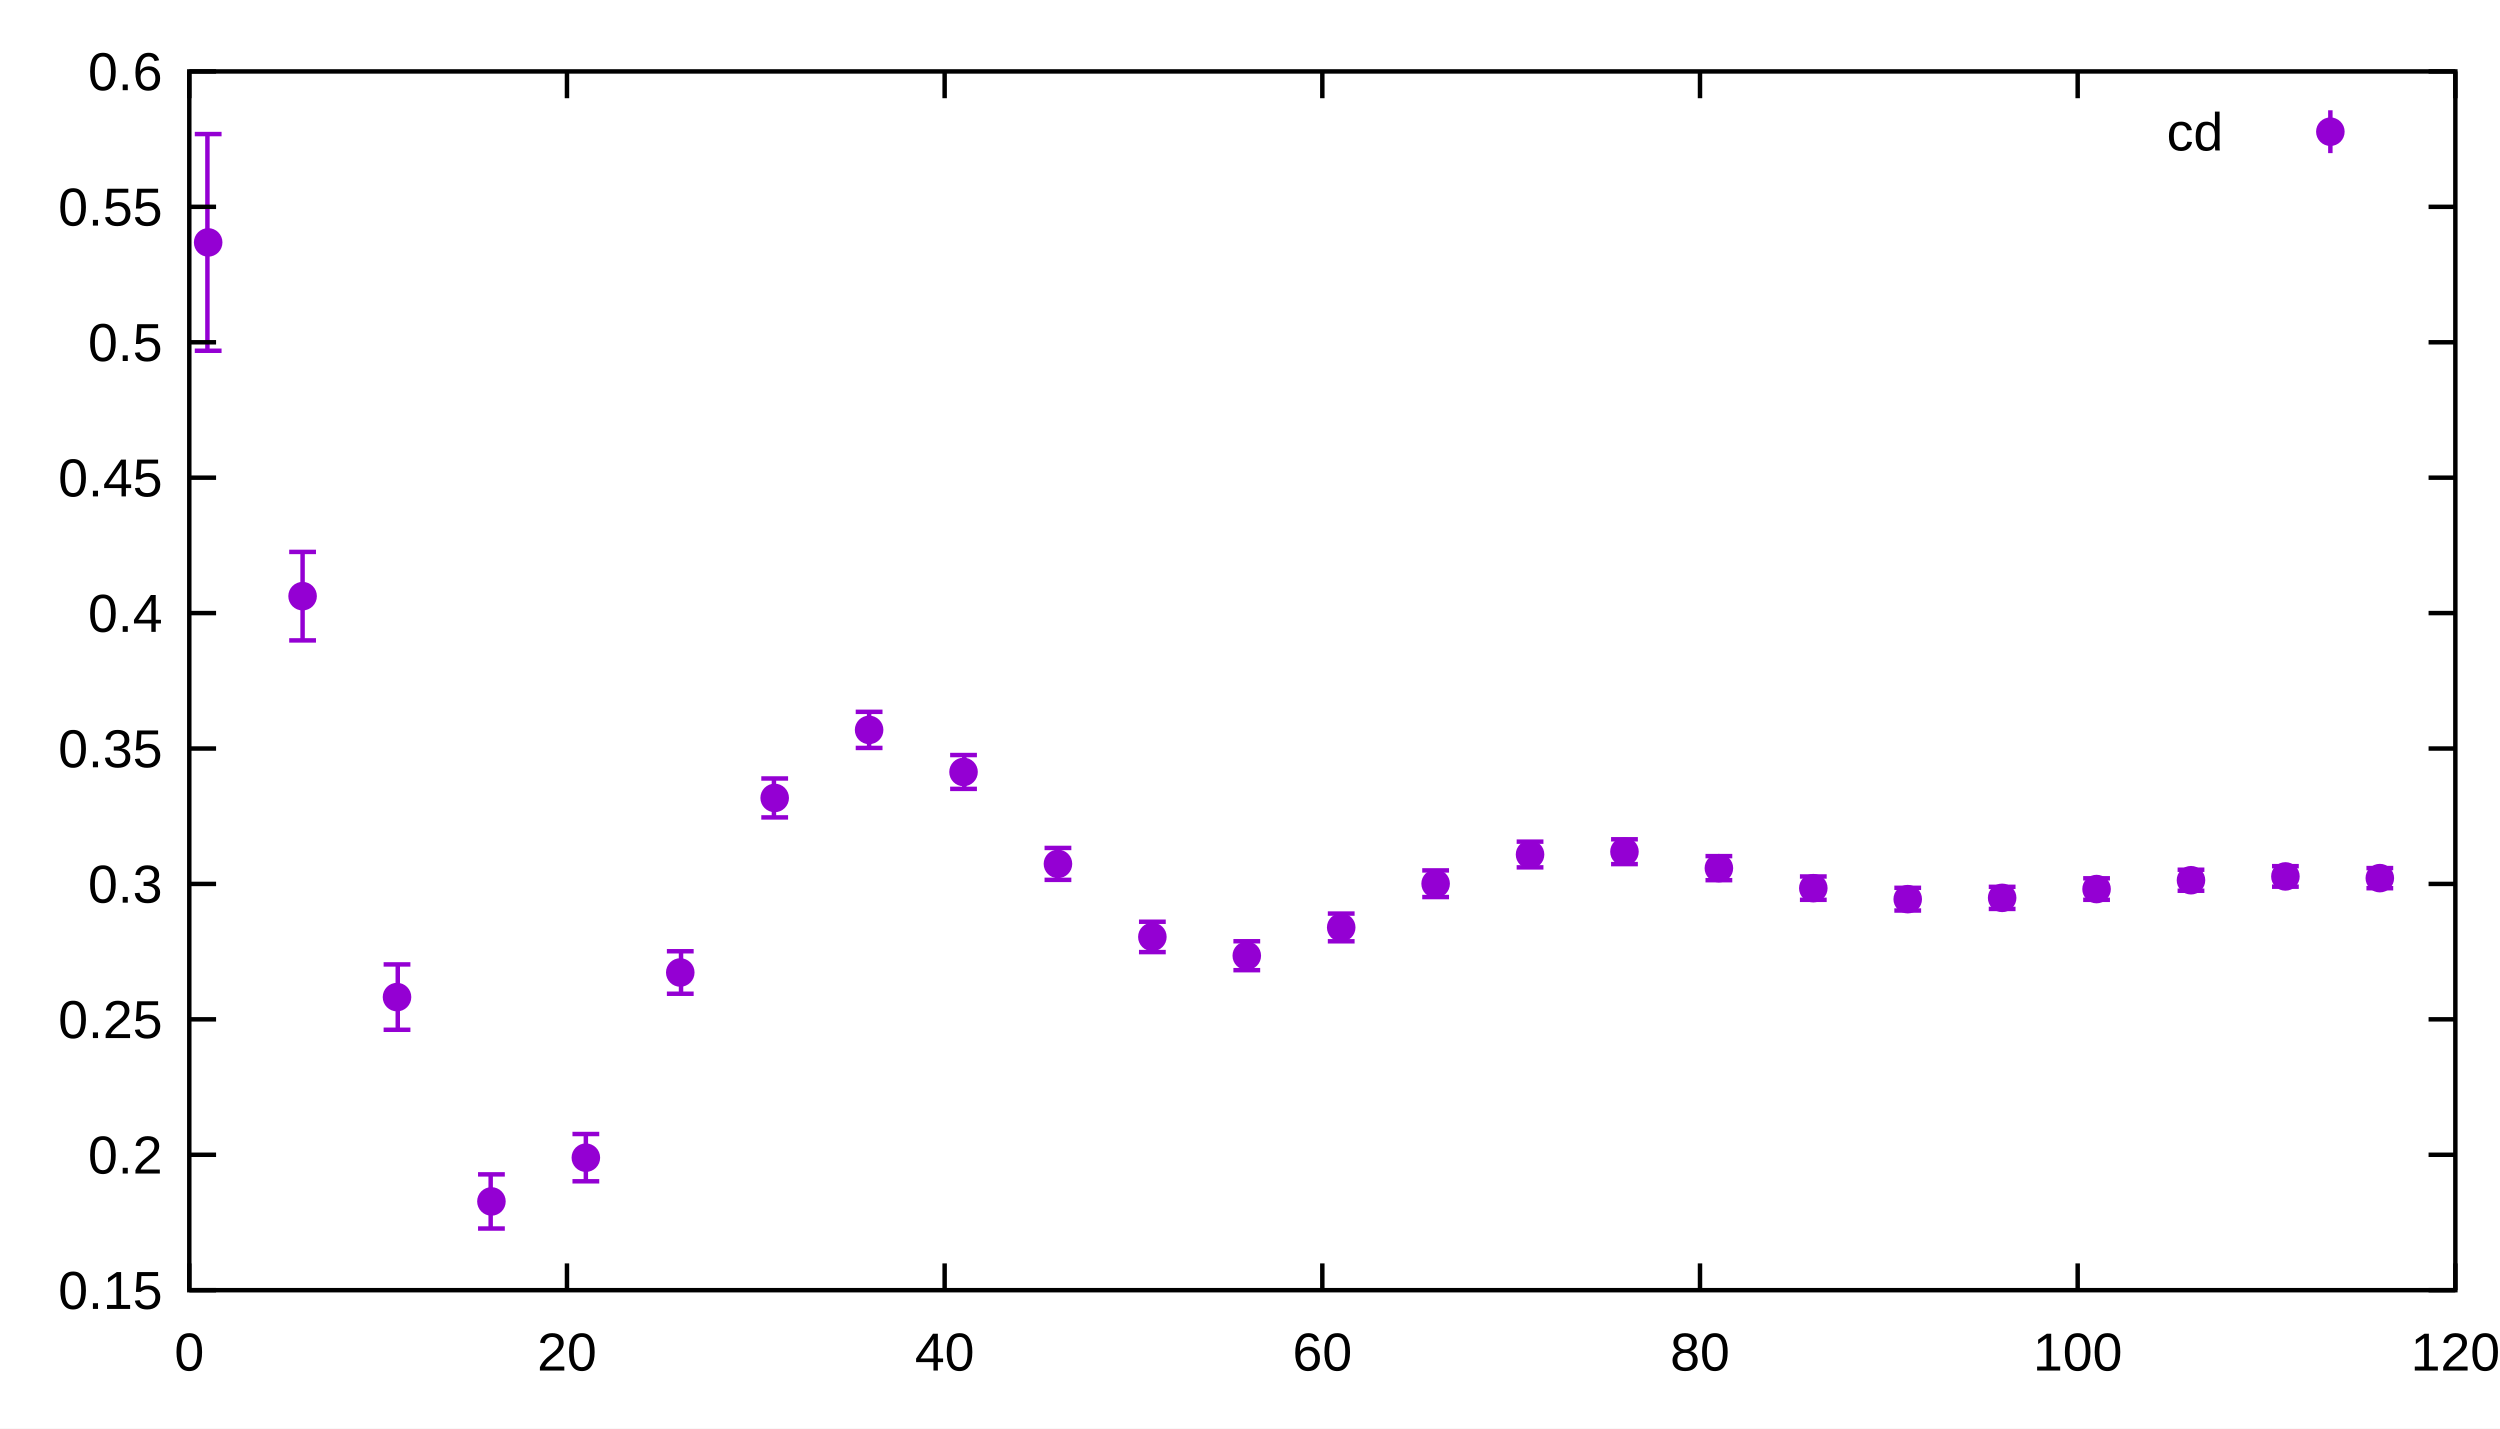
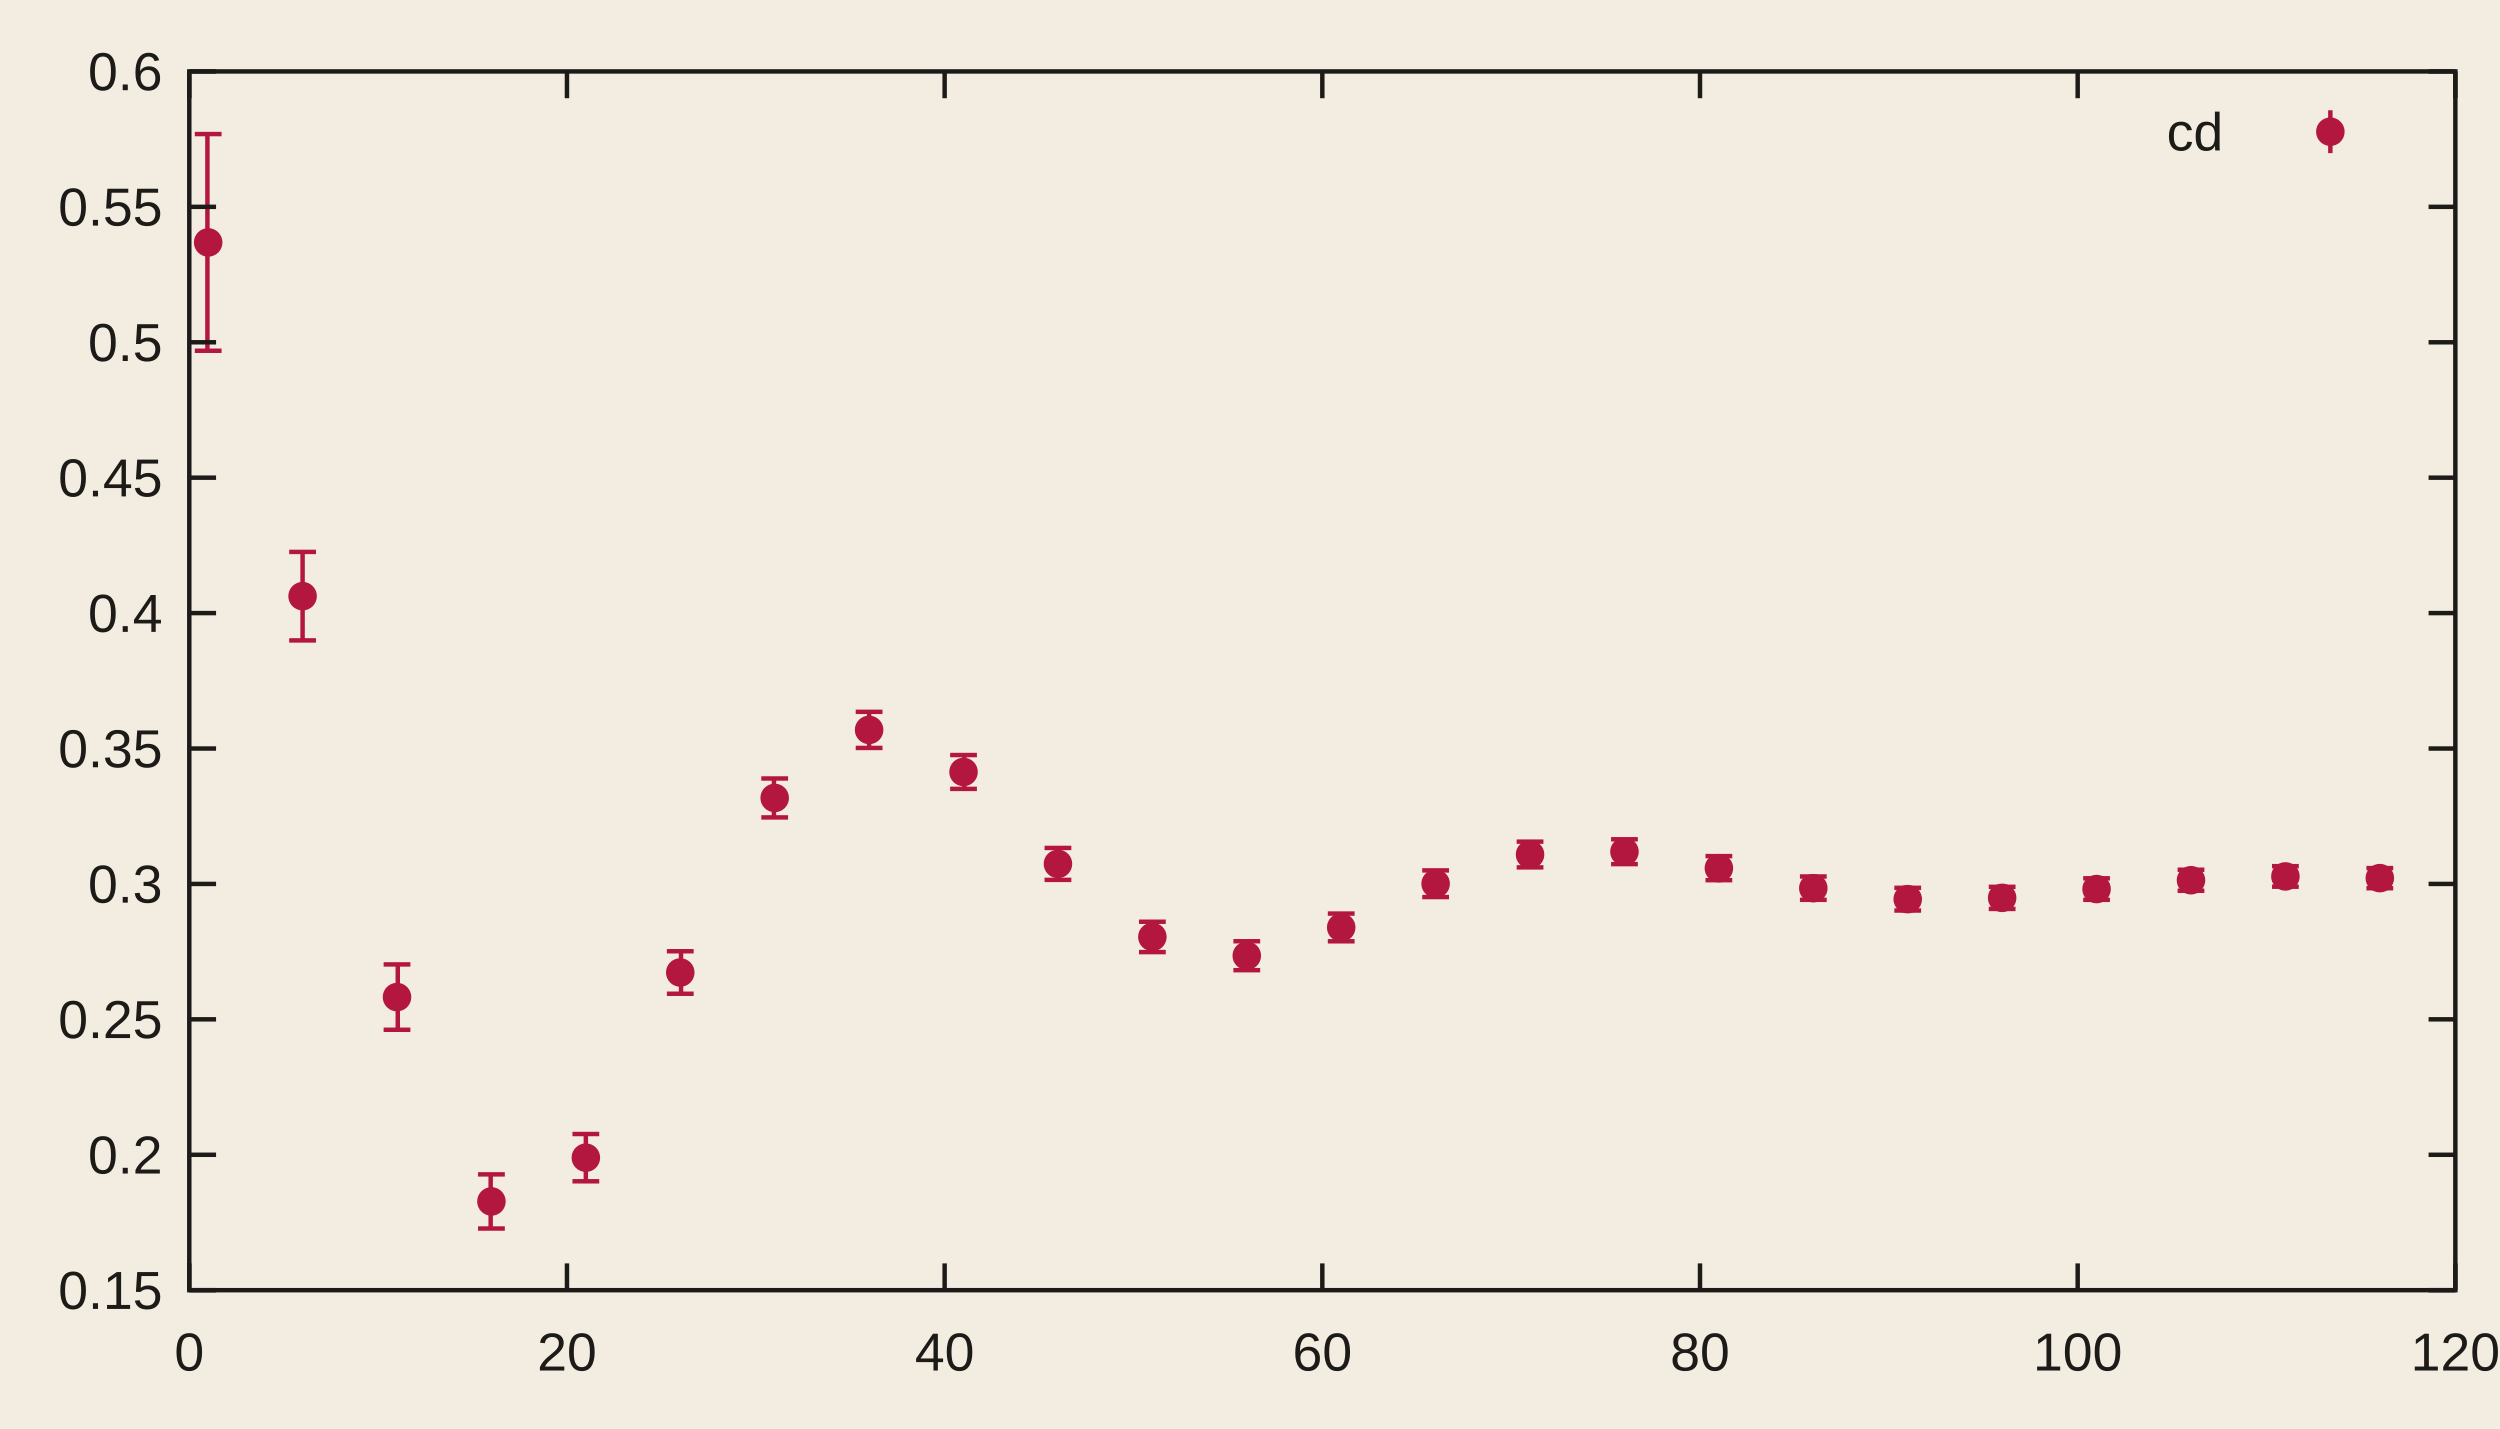
- <svg xmlns="http://www.w3.org/2000/svg" width="560" height="320" viewBox="0 0 560 320" font-family="Arial,Helvetica,sans-serif" font-size="12">
-   <rect x="0" y="0" width="560" height="320" fill="white" stroke="none" stroke-width="0" />
+ <svg xmlns="http://www.w3.org/2000/svg" width="560" height="320" viewBox="0 0 560 320" font-family="Arial,Helvetica,sans-serif" font-size="12" fill="#1d1b18" data-theme="washi" data-frame="#1d1b18" data-grid-color="#a69a85">
+   <rect x="0" y="0" width="560" height="320" fill="#f3ede1" stroke="none" stroke-width="0" />
  <g class="fs-axes" data-area="42.4 550 16 289" data-x="0 1.2e2" data-y="1.5e-1 6e-1" data-log="0 0" data-grid="0" data-font-size="12">
    <g class="fs-grid" display="none">
-       <polyline fill="none" stroke="#a0a0a0" stroke-width="0.5" stroke-dasharray="2,3" points="42.4,289 42.4,16" />
-       <polyline fill="none" stroke="#a0a0a0" stroke-width="0.5" stroke-dasharray="2,3" points="127,289 127,16" />
-       <polyline fill="none" stroke="#a0a0a0" stroke-width="0.5" stroke-dasharray="2,3" points="211.6,289 211.6,16" />
-       <polyline fill="none" stroke="#a0a0a0" stroke-width="0.5" stroke-dasharray="2,3" points="296.2,289 296.2,16" />
-       <polyline fill="none" stroke="#a0a0a0" stroke-width="0.5" stroke-dasharray="2,3" points="380.8,289 380.8,16" />
-       <polyline fill="none" stroke="#a0a0a0" stroke-width="0.5" stroke-dasharray="2,3" points="465.4,289 465.4,16" />
-       <polyline fill="none" stroke="#a0a0a0" stroke-width="0.5" stroke-dasharray="2,3" points="550,289 550,16" />
-       <polyline fill="none" stroke="#a0a0a0" stroke-width="0.5" stroke-dasharray="2,3" points="42.4,289 550,289" />
-       <polyline fill="none" stroke="#a0a0a0" stroke-width="0.5" stroke-dasharray="2,3" points="42.4,258.67 550,258.67" />
-       <polyline fill="none" stroke="#a0a0a0" stroke-width="0.5" stroke-dasharray="2,3" points="42.4,228.33 550,228.33" />
-       <polyline fill="none" stroke="#a0a0a0" stroke-width="0.5" stroke-dasharray="2,3" points="42.4,198 550,198" />
-       <polyline fill="none" stroke="#a0a0a0" stroke-width="0.5" stroke-dasharray="2,3" points="42.4,167.67 550,167.67" />
-       <polyline fill="none" stroke="#a0a0a0" stroke-width="0.5" stroke-dasharray="2,3" points="42.4,137.33 550,137.33" />
-       <polyline fill="none" stroke="#a0a0a0" stroke-width="0.5" stroke-dasharray="2,3" points="42.4,107 550,107" />
-       <polyline fill="none" stroke="#a0a0a0" stroke-width="0.5" stroke-dasharray="2,3" points="42.4,76.67 550,76.67" />
-       <polyline fill="none" stroke="#a0a0a0" stroke-width="0.5" stroke-dasharray="2,3" points="42.4,46.33 550,46.33" />
-       <polyline fill="none" stroke="#a0a0a0" stroke-width="0.5" stroke-dasharray="2,3" points="42.4,16 550,16" />
+       <polyline fill="none" stroke="#a69a85" stroke-width="0.5" stroke-dasharray="2,3" points="42.4,289 42.4,16" />
+       <polyline fill="none" stroke="#a69a85" stroke-width="0.5" stroke-dasharray="2,3" points="127,289 127,16" />
+       <polyline fill="none" stroke="#a69a85" stroke-width="0.5" stroke-dasharray="2,3" points="211.6,289 211.6,16" />
+       <polyline fill="none" stroke="#a69a85" stroke-width="0.5" stroke-dasharray="2,3" points="296.2,289 296.2,16" />
+       <polyline fill="none" stroke="#a69a85" stroke-width="0.5" stroke-dasharray="2,3" points="380.8,289 380.8,16" />
+       <polyline fill="none" stroke="#a69a85" stroke-width="0.5" stroke-dasharray="2,3" points="465.4,289 465.4,16" />
+       <polyline fill="none" stroke="#a69a85" stroke-width="0.5" stroke-dasharray="2,3" points="550,289 550,16" />
+       <polyline fill="none" stroke="#a69a85" stroke-width="0.5" stroke-dasharray="2,3" points="42.4,289 550,289" />
+       <polyline fill="none" stroke="#a69a85" stroke-width="0.5" stroke-dasharray="2,3" points="42.4,258.67 550,258.67" />
+       <polyline fill="none" stroke="#a69a85" stroke-width="0.5" stroke-dasharray="2,3" points="42.4,228.33 550,228.33" />
+       <polyline fill="none" stroke="#a69a85" stroke-width="0.5" stroke-dasharray="2,3" points="42.4,198 550,198" />
+       <polyline fill="none" stroke="#a69a85" stroke-width="0.5" stroke-dasharray="2,3" points="42.4,167.67 550,167.67" />
+       <polyline fill="none" stroke="#a69a85" stroke-width="0.5" stroke-dasharray="2,3" points="42.4,137.33 550,137.33" />
+       <polyline fill="none" stroke="#a69a85" stroke-width="0.5" stroke-dasharray="2,3" points="42.4,107 550,107" />
+       <polyline fill="none" stroke="#a69a85" stroke-width="0.5" stroke-dasharray="2,3" points="42.4,76.67 550,76.67" />
+       <polyline fill="none" stroke="#a69a85" stroke-width="0.5" stroke-dasharray="2,3" points="42.4,46.33 550,46.33" />
+       <polyline fill="none" stroke="#a69a85" stroke-width="0.5" stroke-dasharray="2,3" points="42.4,16 550,16" />
    </g>
    <svg class="fs-plot" x="42.4" y="16" width="507.6" height="273" viewBox="0 0 1 1" preserveAspectRatio="none" overflow="hidden">
      <g class="fs-series" data-series="1">
-         <path class="fs-ybars" data-cap="6" fill="none" stroke="#9400d3" stroke-width="1" vector-effect="non-scaling-stroke" d="M0.008,0.229L0.008,0.051M0.05,0.467L0.05,0.394M0.092,0.786L0.092,0.733M0.133,0.949L0.133,0.905 M0.175,0.911L0.175,0.872M0.217,0.757L0.217,0.722M0.258,0.612L0.258,0.58M0.3,0.555L0.3,0.525 M0.342,0.589L0.342,0.561M0.383,0.663L0.383,0.637M0.425,0.723L0.425,0.698M0.467,0.737L0.467,0.714 M0.508,0.714L0.508,0.691M0.55,0.677L0.55,0.656M0.592,0.653L0.592,0.632M0.633,0.65L0.633,0.63 M0.675,0.664L0.675,0.644M0.717,0.68L0.717,0.661M0.758,0.688L0.758,0.67M0.8,0.687L0.8,0.669 M0.842,0.68L0.842,0.662M0.883,0.672L0.883,0.655M0.925,0.669L0.925,0.652M0.967,0.67L0.967,0.654" />
-         <path class="fs-pts" data-pt="7" data-size="5.4" data-lw="1" data-color="#9400d3" fill="none" stroke="none" d="M0.008,0.14 M0.05,0.431 M0.092,0.76 M0.133,0.927 M0.175,0.891 M0.217,0.739 M0.258,0.596 M0.3,0.54 M0.342,0.575 M0.383,0.65 M0.425,0.71 M0.467,0.726 M0.508,0.702 M0.55,0.666 M0.592,0.643 M0.633,0.64 M0.675,0.654 M0.717,0.67 M0.758,0.679 M0.8,0.678 M0.842,0.671 M0.883,0.664 M0.925,0.661 M0.967,0.662" />
+         <path class="fs-ybars" data-cap="6" fill="none" stroke="#b3163f" stroke-width="1" vector-effect="non-scaling-stroke" d="M0.008,0.229L0.008,0.051M0.05,0.467L0.05,0.394M0.092,0.786L0.092,0.733M0.133,0.949L0.133,0.905 M0.175,0.911L0.175,0.872M0.217,0.757L0.217,0.722M0.258,0.612L0.258,0.58M0.3,0.555L0.3,0.525 M0.342,0.589L0.342,0.561M0.383,0.663L0.383,0.637M0.425,0.723L0.425,0.698M0.467,0.737L0.467,0.714 M0.508,0.714L0.508,0.691M0.55,0.677L0.55,0.656M0.592,0.653L0.592,0.632M0.633,0.65L0.633,0.63 M0.675,0.664L0.675,0.644M0.717,0.68L0.717,0.661M0.758,0.688L0.758,0.67M0.8,0.687L0.8,0.669 M0.842,0.68L0.842,0.662M0.883,0.672L0.883,0.655M0.925,0.669L0.925,0.652M0.967,0.67L0.967,0.654" />
+         <path class="fs-pts" data-pt="7" data-size="5.4" data-lw="1" data-color="#b3163f" fill="none" stroke="none" d="M0.008,0.14 M0.05,0.431 M0.092,0.76 M0.133,0.927 M0.175,0.891 M0.217,0.739 M0.258,0.596 M0.3,0.54 M0.342,0.575 M0.383,0.65 M0.425,0.71 M0.467,0.726 M0.508,0.702 M0.55,0.666 M0.592,0.643 M0.633,0.64 M0.675,0.654 M0.717,0.67 M0.758,0.679 M0.8,0.678 M0.842,0.671 M0.883,0.664 M0.925,0.661 M0.967,0.662" />
      </g>
    </svg>
    <svg class="fs-caps" x="42.4" y="16" width="507.6" height="273" viewBox="0 0 507.6 273" overflow="hidden">
      <g data-series="1">
-         <line x1="1.23" y1="62.57" x2="7.23" y2="62.57" stroke="#9400d3" stroke-width="1" />
-         <line x1="1.23" y1="14.03" x2="7.23" y2="14.03" stroke="#9400d3" stroke-width="1" />
-         <line x1="22.38" y1="127.45" x2="28.38" y2="127.45" stroke="#9400d3" stroke-width="1" />
-         <line x1="22.38" y1="107.63" x2="28.38" y2="107.63" stroke="#9400d3" stroke-width="1" />
-         <line x1="43.53" y1="214.67" x2="49.53" y2="214.67" stroke="#9400d3" stroke-width="1" />
-         <line x1="43.53" y1="200.03" x2="49.53" y2="200.03" stroke="#9400d3" stroke-width="1" />
-         <line x1="64.68" y1="259.19" x2="70.68" y2="259.19" stroke="#9400d3" stroke-width="1" />
-         <line x1="64.68" y1="247.06" x2="70.68" y2="247.06" stroke="#9400d3" stroke-width="1" />
-         <line x1="85.83" y1="248.61" x2="91.83" y2="248.61" stroke="#9400d3" stroke-width="1" />
-         <line x1="85.83" y1="238.02" x2="91.83" y2="238.02" stroke="#9400d3" stroke-width="1" />
-         <line x1="106.98" y1="206.6" x2="112.98" y2="206.6" stroke="#9400d3" stroke-width="1" />
-         <line x1="106.98" y1="197.08" x2="112.98" y2="197.08" stroke="#9400d3" stroke-width="1" />
-         <line x1="128.13" y1="167.1" x2="134.13" y2="167.1" stroke="#9400d3" stroke-width="1" />
-         <line x1="128.13" y1="158.38" x2="134.13" y2="158.38" stroke="#9400d3" stroke-width="1" />
-         <line x1="149.28" y1="151.54" x2="155.28" y2="151.54" stroke="#9400d3" stroke-width="1" />
-         <line x1="149.28" y1="143.45" x2="155.28" y2="143.45" stroke="#9400d3" stroke-width="1" />
-         <line x1="170.43" y1="160.71" x2="176.43" y2="160.71" stroke="#9400d3" stroke-width="1" />
-         <line x1="170.43" y1="153.13" x2="176.43" y2="153.13" stroke="#9400d3" stroke-width="1" />
-         <line x1="191.58" y1="181.09" x2="197.58" y2="181.09" stroke="#9400d3" stroke-width="1" />
-         <line x1="191.58" y1="173.94" x2="197.58" y2="173.94" stroke="#9400d3" stroke-width="1" />
-         <line x1="212.73" y1="197.27" x2="218.73" y2="197.27" stroke="#9400d3" stroke-width="1" />
-         <line x1="212.73" y1="190.47" x2="218.73" y2="190.47" stroke="#9400d3" stroke-width="1" />
-         <line x1="233.88" y1="201.32" x2="239.88" y2="201.32" stroke="#9400d3" stroke-width="1" />
-         <line x1="233.88" y1="194.84" x2="239.88" y2="194.84" stroke="#9400d3" stroke-width="1" />
-         <line x1="255.03" y1="194.85" x2="261.03" y2="194.85" stroke="#9400d3" stroke-width="1" />
-         <line x1="255.03" y1="188.64" x2="261.03" y2="188.64" stroke="#9400d3" stroke-width="1" />
-         <line x1="276.18" y1="184.94" x2="282.18" y2="184.94" stroke="#9400d3" stroke-width="1" />
-         <line x1="276.18" y1="178.97" x2="282.18" y2="178.97" stroke="#9400d3" stroke-width="1" />
-         <line x1="297.33" y1="178.29" x2="303.33" y2="178.29" stroke="#9400d3" stroke-width="1" />
-         <line x1="297.33" y1="172.53" x2="303.33" y2="172.53" stroke="#9400d3" stroke-width="1" />
-         <line x1="318.48" y1="177.56" x2="324.48" y2="177.56" stroke="#9400d3" stroke-width="1" />
-         <line x1="318.48" y1="172" x2="324.48" y2="172" stroke="#9400d3" stroke-width="1" />
-         <line x1="339.63" y1="181.16" x2="345.63" y2="181.16" stroke="#9400d3" stroke-width="1" />
-         <line x1="339.63" y1="175.77" x2="345.63" y2="175.77" stroke="#9400d3" stroke-width="1" />
-         <line x1="360.78" y1="185.56" x2="366.78" y2="185.56" stroke="#9400d3" stroke-width="1" />
-         <line x1="360.78" y1="180.33" x2="366.78" y2="180.33" stroke="#9400d3" stroke-width="1" />
-         <line x1="381.93" y1="187.96" x2="387.93" y2="187.96" stroke="#9400d3" stroke-width="1" />
-         <line x1="381.93" y1="182.87" x2="387.93" y2="182.87" stroke="#9400d3" stroke-width="1" />
-         <line x1="403.08" y1="187.6" x2="409.08" y2="187.6" stroke="#9400d3" stroke-width="1" />
-         <line x1="403.08" y1="182.65" x2="409.08" y2="182.65" stroke="#9400d3" stroke-width="1" />
-         <line x1="424.23" y1="185.56" x2="430.23" y2="185.56" stroke="#9400d3" stroke-width="1" />
-         <line x1="424.23" y1="180.74" x2="430.23" y2="180.74" stroke="#9400d3" stroke-width="1" />
-         <line x1="445.38" y1="183.53" x2="451.38" y2="183.53" stroke="#9400d3" stroke-width="1" />
-         <line x1="445.38" y1="178.82" x2="451.38" y2="178.82" stroke="#9400d3" stroke-width="1" />
-         <line x1="466.53" y1="182.62" x2="472.53" y2="182.62" stroke="#9400d3" stroke-width="1" />
-         <line x1="466.53" y1="178.02" x2="472.53" y2="178.02" stroke="#9400d3" stroke-width="1" />
-         <line x1="487.68" y1="182.96" x2="493.68" y2="182.96" stroke="#9400d3" stroke-width="1" />
-         <line x1="487.68" y1="178.45" x2="493.68" y2="178.45" stroke="#9400d3" stroke-width="1" />
+         <line x1="1.23" y1="62.57" x2="7.23" y2="62.57" stroke="#b3163f" stroke-width="1" />
+         <line x1="1.23" y1="14.03" x2="7.23" y2="14.03" stroke="#b3163f" stroke-width="1" />
+         <line x1="22.38" y1="127.45" x2="28.38" y2="127.45" stroke="#b3163f" stroke-width="1" />
+         <line x1="22.38" y1="107.63" x2="28.38" y2="107.63" stroke="#b3163f" stroke-width="1" />
+         <line x1="43.53" y1="214.67" x2="49.53" y2="214.67" stroke="#b3163f" stroke-width="1" />
+         <line x1="43.53" y1="200.03" x2="49.53" y2="200.03" stroke="#b3163f" stroke-width="1" />
+         <line x1="64.68" y1="259.19" x2="70.68" y2="259.19" stroke="#b3163f" stroke-width="1" />
+         <line x1="64.68" y1="247.06" x2="70.68" y2="247.06" stroke="#b3163f" stroke-width="1" />
+         <line x1="85.83" y1="248.61" x2="91.83" y2="248.61" stroke="#b3163f" stroke-width="1" />
+         <line x1="85.83" y1="238.02" x2="91.83" y2="238.02" stroke="#b3163f" stroke-width="1" />
+         <line x1="106.98" y1="206.6" x2="112.98" y2="206.6" stroke="#b3163f" stroke-width="1" />
+         <line x1="106.98" y1="197.08" x2="112.98" y2="197.08" stroke="#b3163f" stroke-width="1" />
+         <line x1="128.13" y1="167.1" x2="134.13" y2="167.1" stroke="#b3163f" stroke-width="1" />
+         <line x1="128.13" y1="158.38" x2="134.13" y2="158.38" stroke="#b3163f" stroke-width="1" />
+         <line x1="149.28" y1="151.54" x2="155.28" y2="151.54" stroke="#b3163f" stroke-width="1" />
+         <line x1="149.28" y1="143.45" x2="155.28" y2="143.45" stroke="#b3163f" stroke-width="1" />
+         <line x1="170.43" y1="160.71" x2="176.43" y2="160.71" stroke="#b3163f" stroke-width="1" />
+         <line x1="170.43" y1="153.13" x2="176.43" y2="153.13" stroke="#b3163f" stroke-width="1" />
+         <line x1="191.58" y1="181.09" x2="197.58" y2="181.09" stroke="#b3163f" stroke-width="1" />
+         <line x1="191.58" y1="173.94" x2="197.58" y2="173.94" stroke="#b3163f" stroke-width="1" />
+         <line x1="212.73" y1="197.27" x2="218.73" y2="197.27" stroke="#b3163f" stroke-width="1" />
+         <line x1="212.73" y1="190.47" x2="218.73" y2="190.47" stroke="#b3163f" stroke-width="1" />
+         <line x1="233.88" y1="201.32" x2="239.88" y2="201.32" stroke="#b3163f" stroke-width="1" />
+         <line x1="233.88" y1="194.84" x2="239.88" y2="194.84" stroke="#b3163f" stroke-width="1" />
+         <line x1="255.03" y1="194.85" x2="261.03" y2="194.85" stroke="#b3163f" stroke-width="1" />
+         <line x1="255.03" y1="188.64" x2="261.03" y2="188.64" stroke="#b3163f" stroke-width="1" />
+         <line x1="276.18" y1="184.94" x2="282.18" y2="184.94" stroke="#b3163f" stroke-width="1" />
+         <line x1="276.18" y1="178.97" x2="282.18" y2="178.97" stroke="#b3163f" stroke-width="1" />
+         <line x1="297.33" y1="178.29" x2="303.33" y2="178.29" stroke="#b3163f" stroke-width="1" />
+         <line x1="297.33" y1="172.53" x2="303.33" y2="172.53" stroke="#b3163f" stroke-width="1" />
+         <line x1="318.48" y1="177.56" x2="324.48" y2="177.56" stroke="#b3163f" stroke-width="1" />
+         <line x1="318.48" y1="172" x2="324.48" y2="172" stroke="#b3163f" stroke-width="1" />
+         <line x1="339.63" y1="181.16" x2="345.63" y2="181.16" stroke="#b3163f" stroke-width="1" />
+         <line x1="339.63" y1="175.77" x2="345.63" y2="175.77" stroke="#b3163f" stroke-width="1" />
+         <line x1="360.78" y1="185.56" x2="366.78" y2="185.56" stroke="#b3163f" stroke-width="1" />
+         <line x1="360.78" y1="180.33" x2="366.78" y2="180.33" stroke="#b3163f" stroke-width="1" />
+         <line x1="381.93" y1="187.96" x2="387.93" y2="187.96" stroke="#b3163f" stroke-width="1" />
+         <line x1="381.93" y1="182.87" x2="387.93" y2="182.87" stroke="#b3163f" stroke-width="1" />
+         <line x1="403.08" y1="187.6" x2="409.08" y2="187.6" stroke="#b3163f" stroke-width="1" />
+         <line x1="403.08" y1="182.65" x2="409.08" y2="182.65" stroke="#b3163f" stroke-width="1" />
+         <line x1="424.23" y1="185.56" x2="430.23" y2="185.56" stroke="#b3163f" stroke-width="1" />
+         <line x1="424.23" y1="180.74" x2="430.23" y2="180.74" stroke="#b3163f" stroke-width="1" />
+         <line x1="445.38" y1="183.53" x2="451.38" y2="183.53" stroke="#b3163f" stroke-width="1" />
+         <line x1="445.38" y1="178.82" x2="451.38" y2="178.82" stroke="#b3163f" stroke-width="1" />
+         <line x1="466.53" y1="182.62" x2="472.53" y2="182.62" stroke="#b3163f" stroke-width="1" />
+         <line x1="466.53" y1="178.02" x2="472.53" y2="178.02" stroke="#b3163f" stroke-width="1" />
+         <line x1="487.68" y1="182.96" x2="493.68" y2="182.96" stroke="#b3163f" stroke-width="1" />
+         <line x1="487.68" y1="178.45" x2="493.68" y2="178.45" stroke="#b3163f" stroke-width="1" />
      </g>
    </svg>
    <svg class="fs-marks" x="42.4" y="16" width="507.6" height="273" viewBox="0 0 507.6 273" overflow="hidden">
-       <path data-series="1" fill="#9400d3" stroke="#9400d3" stroke-width="1" d="M1.53,38.3A2.7,2.7 0 1 0 6.93,38.3A2.7,2.7 0 1 0 1.53,38.3ZM22.68,117.54A2.7,2.7 0 1 0 28.08,117.54A2.7,2.7 0 1 0 22.68,117.54ZM43.83,207.35A2.7,2.7 0 1 0 49.23,207.35A2.7,2.7 0 1 0 43.83,207.35ZM64.98,253.12A2.7,2.7 0 1 0 70.38,253.12A2.7,2.7 0 1 0 64.98,253.12ZM86.13,243.32A2.7,2.7 0 1 0 91.53,243.32A2.7,2.7 0 1 0 86.13,243.32ZM107.28,201.84A2.7,2.7 0 1 0 112.68,201.84A2.7,2.7 0 1 0 107.28,201.84ZM128.43,162.74A2.7,2.7 0 1 0 133.83,162.74A2.7,2.7 0 1 0 128.43,162.74ZM149.58,147.5A2.7,2.7 0 1 0 154.98,147.5A2.7,2.7 0 1 0 149.58,147.5ZM170.73,156.92A2.7,2.7 0 1 0 176.13,156.92A2.7,2.7 0 1 0 170.73,156.92ZM191.88,177.51A2.7,2.7 0 1 0 197.28,177.51A2.7,2.7 0 1 0 191.88,177.51ZM213.03,193.87A2.7,2.7 0 1 0 218.43,193.87A2.7,2.7 0 1 0 213.03,193.87ZM234.18,198.08A2.7,2.7 0 1 0 239.58,198.08A2.7,2.7 0 1 0 234.18,198.08ZM255.33,191.75A2.7,2.7 0 1 0 260.73,191.75A2.7,2.7 0 1 0 255.33,191.75ZM276.48,181.95A2.7,2.7 0 1 0 281.88,181.95A2.7,2.7 0 1 0 276.48,181.95ZM297.63,175.41A2.7,2.7 0 1 0 303.03,175.41A2.7,2.7 0 1 0 297.63,175.41ZM318.78,174.78A2.7,2.7 0 1 0 324.18,174.78A2.7,2.7 0 1 0 318.78,174.78ZM339.93,178.47A2.7,2.7 0 1 0 345.33,178.47A2.7,2.7 0 1 0 339.93,178.47ZM361.08,182.95A2.7,2.7 0 1 0 366.48,182.95A2.7,2.7 0 1 0 361.08,182.95ZM382.23,185.41A2.7,2.7 0 1 0 387.63,185.41A2.7,2.7 0 1 0 382.23,185.41ZM403.38,185.12A2.7,2.7 0 1 0 408.78,185.12A2.7,2.7 0 1 0 403.38,185.12ZM424.53,183.15A2.7,2.7 0 1 0 429.93,183.15A2.7,2.7 0 1 0 424.53,183.15ZM445.68,181.17A2.7,2.7 0 1 0 451.08,181.17A2.7,2.7 0 1 0 445.68,181.17ZM466.83,180.32A2.7,2.7 0 1 0 472.23,180.32A2.7,2.7 0 1 0 466.83,180.32ZM487.98,180.7A2.7,2.7 0 1 0 493.38,180.7A2.7,2.7 0 1 0 487.98,180.7Z" />
+       <path data-series="1" fill="#b3163f" stroke="#b3163f" stroke-width="1" d="M1.53,38.3A2.7,2.7 0 1 0 6.93,38.3A2.7,2.7 0 1 0 1.53,38.3ZM22.68,117.54A2.7,2.7 0 1 0 28.08,117.54A2.7,2.7 0 1 0 22.68,117.54ZM43.83,207.35A2.7,2.7 0 1 0 49.23,207.35A2.7,2.7 0 1 0 43.83,207.35ZM64.98,253.12A2.7,2.7 0 1 0 70.38,253.12A2.7,2.7 0 1 0 64.98,253.12ZM86.13,243.32A2.7,2.7 0 1 0 91.53,243.32A2.7,2.7 0 1 0 86.13,243.32ZM107.28,201.84A2.7,2.7 0 1 0 112.68,201.84A2.7,2.7 0 1 0 107.28,201.84ZM128.43,162.74A2.7,2.7 0 1 0 133.83,162.74A2.7,2.7 0 1 0 128.43,162.74ZM149.58,147.5A2.7,2.7 0 1 0 154.98,147.5A2.7,2.7 0 1 0 149.58,147.5ZM170.73,156.92A2.7,2.7 0 1 0 176.13,156.92A2.7,2.7 0 1 0 170.73,156.92ZM191.88,177.51A2.7,2.7 0 1 0 197.28,177.51A2.7,2.7 0 1 0 191.88,177.51ZM213.03,193.87A2.7,2.7 0 1 0 218.43,193.87A2.7,2.7 0 1 0 213.03,193.87ZM234.18,198.08A2.7,2.7 0 1 0 239.58,198.08A2.7,2.7 0 1 0 234.18,198.08ZM255.33,191.75A2.7,2.7 0 1 0 260.73,191.75A2.7,2.7 0 1 0 255.33,191.75ZM276.48,181.95A2.7,2.7 0 1 0 281.88,181.95A2.7,2.7 0 1 0 276.48,181.95ZM297.63,175.41A2.7,2.7 0 1 0 303.03,175.41A2.7,2.7 0 1 0 297.63,175.41ZM318.78,174.78A2.7,2.7 0 1 0 324.18,174.78A2.7,2.7 0 1 0 318.78,174.78ZM339.93,178.47A2.7,2.7 0 1 0 345.33,178.47A2.7,2.7 0 1 0 339.93,178.47ZM361.08,182.95A2.7,2.7 0 1 0 366.48,182.95A2.7,2.7 0 1 0 361.08,182.95ZM382.23,185.41A2.7,2.7 0 1 0 387.63,185.41A2.7,2.7 0 1 0 382.23,185.41ZM403.38,185.12A2.7,2.7 0 1 0 408.78,185.12A2.7,2.7 0 1 0 403.38,185.12ZM424.53,183.15A2.7,2.7 0 1 0 429.93,183.15A2.7,2.7 0 1 0 424.53,183.15ZM445.68,181.17A2.7,2.7 0 1 0 451.08,181.17A2.7,2.7 0 1 0 445.68,181.17ZM466.83,180.32A2.7,2.7 0 1 0 472.23,180.32A2.7,2.7 0 1 0 466.83,180.32ZM487.98,180.7A2.7,2.7 0 1 0 493.38,180.7A2.7,2.7 0 1 0 487.98,180.7Z" />
    </svg>
-     <rect x="42.4" y="16" width="507.6" height="273" fill="none" stroke="black" stroke-width="1" />
+     <rect x="42.4" y="16" width="507.6" height="273" fill="none" stroke="#1d1b18" stroke-width="1" />
    <g class="fs-xticks">
-       <polyline fill="none" stroke="black" stroke-width="1" points="42.4,289 42.4,283" />
-       <polyline fill="none" stroke="black" stroke-width="1" points="42.4,16 42.4,22" />
+       <polyline fill="none" stroke="#1d1b18" stroke-width="1" points="42.4,289 42.4,283" />
+       <polyline fill="none" stroke="#1d1b18" stroke-width="1" points="42.4,16 42.4,22" />
      <text x="42.4" y="307" text-anchor="middle">0</text>
-       <polyline fill="none" stroke="black" stroke-width="1" points="127,289 127,283" />
-       <polyline fill="none" stroke="black" stroke-width="1" points="127,16 127,22" />
+       <polyline fill="none" stroke="#1d1b18" stroke-width="1" points="127,289 127,283" />
+       <polyline fill="none" stroke="#1d1b18" stroke-width="1" points="127,16 127,22" />
      <text x="127" y="307" text-anchor="middle">20</text>
-       <polyline fill="none" stroke="black" stroke-width="1" points="211.6,289 211.6,283" />
-       <polyline fill="none" stroke="black" stroke-width="1" points="211.6,16 211.6,22" />
+       <polyline fill="none" stroke="#1d1b18" stroke-width="1" points="211.6,289 211.6,283" />
+       <polyline fill="none" stroke="#1d1b18" stroke-width="1" points="211.6,16 211.6,22" />
      <text x="211.6" y="307" text-anchor="middle">40</text>
-       <polyline fill="none" stroke="black" stroke-width="1" points="296.2,289 296.2,283" />
-       <polyline fill="none" stroke="black" stroke-width="1" points="296.2,16 296.2,22" />
+       <polyline fill="none" stroke="#1d1b18" stroke-width="1" points="296.2,289 296.2,283" />
+       <polyline fill="none" stroke="#1d1b18" stroke-width="1" points="296.2,16 296.2,22" />
      <text x="296.2" y="307" text-anchor="middle">60</text>
-       <polyline fill="none" stroke="black" stroke-width="1" points="380.8,289 380.8,283" />
-       <polyline fill="none" stroke="black" stroke-width="1" points="380.8,16 380.8,22" />
+       <polyline fill="none" stroke="#1d1b18" stroke-width="1" points="380.8,289 380.8,283" />
+       <polyline fill="none" stroke="#1d1b18" stroke-width="1" points="380.8,16 380.8,22" />
      <text x="380.8" y="307" text-anchor="middle">80</text>
-       <polyline fill="none" stroke="black" stroke-width="1" points="465.4,289 465.4,283" />
-       <polyline fill="none" stroke="black" stroke-width="1" points="465.4,16 465.4,22" />
+       <polyline fill="none" stroke="#1d1b18" stroke-width="1" points="465.4,289 465.4,283" />
+       <polyline fill="none" stroke="#1d1b18" stroke-width="1" points="465.4,16 465.4,22" />
      <text x="465.4" y="307" text-anchor="middle">100</text>
-       <polyline fill="none" stroke="black" stroke-width="1" points="550,289 550,283" />
-       <polyline fill="none" stroke="black" stroke-width="1" points="550,16 550,22" />
+       <polyline fill="none" stroke="#1d1b18" stroke-width="1" points="550,289 550,283" />
+       <polyline fill="none" stroke="#1d1b18" stroke-width="1" points="550,16 550,22" />
      <text x="550" y="307" text-anchor="middle">120</text>
    </g>
    <g class="fs-yticks">
-       <polyline fill="none" stroke="black" stroke-width="1" points="42.4,289 48.4,289" />
-       <polyline fill="none" stroke="black" stroke-width="1" points="550,289 544,289" />
+       <polyline fill="none" stroke="#1d1b18" stroke-width="1" points="42.4,289 48.4,289" />
+       <polyline fill="none" stroke="#1d1b18" stroke-width="1" points="550,289 544,289" />
      <text x="36.4" y="293.2" text-anchor="end">0.15</text>
-       <polyline fill="none" stroke="black" stroke-width="1" points="42.4,258.67 48.4,258.67" />
-       <polyline fill="none" stroke="black" stroke-width="1" points="550,258.67 544,258.67" />
+       <polyline fill="none" stroke="#1d1b18" stroke-width="1" points="42.4,258.67 48.4,258.67" />
+       <polyline fill="none" stroke="#1d1b18" stroke-width="1" points="550,258.67 544,258.67" />
      <text x="36.4" y="262.87" text-anchor="end">0.2</text>
-       <polyline fill="none" stroke="black" stroke-width="1" points="42.4,228.33 48.4,228.33" />
-       <polyline fill="none" stroke="black" stroke-width="1" points="550,228.33 544,228.33" />
+       <polyline fill="none" stroke="#1d1b18" stroke-width="1" points="42.4,228.33 48.4,228.33" />
+       <polyline fill="none" stroke="#1d1b18" stroke-width="1" points="550,228.33 544,228.33" />
      <text x="36.4" y="232.53" text-anchor="end">0.25</text>
-       <polyline fill="none" stroke="black" stroke-width="1" points="42.4,198 48.4,198" />
-       <polyline fill="none" stroke="black" stroke-width="1" points="550,198 544,198" />
+       <polyline fill="none" stroke="#1d1b18" stroke-width="1" points="42.4,198 48.4,198" />
+       <polyline fill="none" stroke="#1d1b18" stroke-width="1" points="550,198 544,198" />
      <text x="36.4" y="202.2" text-anchor="end">0.3</text>
-       <polyline fill="none" stroke="black" stroke-width="1" points="42.4,167.67 48.4,167.67" />
-       <polyline fill="none" stroke="black" stroke-width="1" points="550,167.67 544,167.67" />
+       <polyline fill="none" stroke="#1d1b18" stroke-width="1" points="42.4,167.67 48.4,167.67" />
+       <polyline fill="none" stroke="#1d1b18" stroke-width="1" points="550,167.67 544,167.67" />
      <text x="36.4" y="171.87" text-anchor="end">0.35</text>
-       <polyline fill="none" stroke="black" stroke-width="1" points="42.4,137.33 48.4,137.33" />
-       <polyline fill="none" stroke="black" stroke-width="1" points="550,137.33 544,137.33" />
+       <polyline fill="none" stroke="#1d1b18" stroke-width="1" points="42.4,137.33 48.4,137.33" />
+       <polyline fill="none" stroke="#1d1b18" stroke-width="1" points="550,137.33 544,137.33" />
      <text x="36.4" y="141.53" text-anchor="end">0.4</text>
-       <polyline fill="none" stroke="black" stroke-width="1" points="42.4,107 48.4,107" />
-       <polyline fill="none" stroke="black" stroke-width="1" points="550,107 544,107" />
+       <polyline fill="none" stroke="#1d1b18" stroke-width="1" points="42.4,107 48.4,107" />
+       <polyline fill="none" stroke="#1d1b18" stroke-width="1" points="550,107 544,107" />
      <text x="36.4" y="111.2" text-anchor="end">0.45</text>
-       <polyline fill="none" stroke="black" stroke-width="1" points="42.4,76.67 48.4,76.67" />
-       <polyline fill="none" stroke="black" stroke-width="1" points="550,76.67 544,76.67" />
+       <polyline fill="none" stroke="#1d1b18" stroke-width="1" points="42.4,76.67 48.4,76.67" />
+       <polyline fill="none" stroke="#1d1b18" stroke-width="1" points="550,76.67 544,76.67" />
      <text x="36.4" y="80.87" text-anchor="end">0.5</text>
-       <polyline fill="none" stroke="black" stroke-width="1" points="42.4,46.33 48.4,46.33" />
-       <polyline fill="none" stroke="black" stroke-width="1" points="550,46.33 544,46.33" />
+       <polyline fill="none" stroke="#1d1b18" stroke-width="1" points="42.4,46.33 48.4,46.33" />
+       <polyline fill="none" stroke="#1d1b18" stroke-width="1" points="550,46.33 544,46.33" />
      <text x="36.4" y="50.53" text-anchor="end">0.55</text>
-       <polyline fill="none" stroke="black" stroke-width="1" points="42.4,16 48.4,16" />
-       <polyline fill="none" stroke="black" stroke-width="1" points="550,16 544,16" />
+       <polyline fill="none" stroke="#1d1b18" stroke-width="1" points="42.4,16 48.4,16" />
+       <polyline fill="none" stroke="#1d1b18" stroke-width="1" points="550,16 544,16" />
      <text x="36.4" y="20.2" text-anchor="end">0.6</text>
    </g>
    <g class="fs-key-entry" data-series="1">
-       <polyline fill="none" stroke="#9400d3" stroke-width="1" points="522,24.7 522,34.3" />
-       <path fill="#9400d3" stroke="#9400d3" stroke-width="1" d="M519.3,29.5A2.7,2.7 0 1 0 524.7,29.5A2.7,2.7 0 1 0 519.3,29.5Z" />
+       <polyline fill="none" stroke="#b3163f" stroke-width="1" points="522,24.7 522,34.3" />
+       <path fill="#b3163f" stroke="#b3163f" stroke-width="1" d="M519.3,29.5A2.7,2.7 0 1 0 524.7,29.5A2.7,2.7 0 1 0 519.3,29.5Z" />
      <text x="498" y="33.7" text-anchor="end">cd</text>
    </g>
  </g>
</svg>
